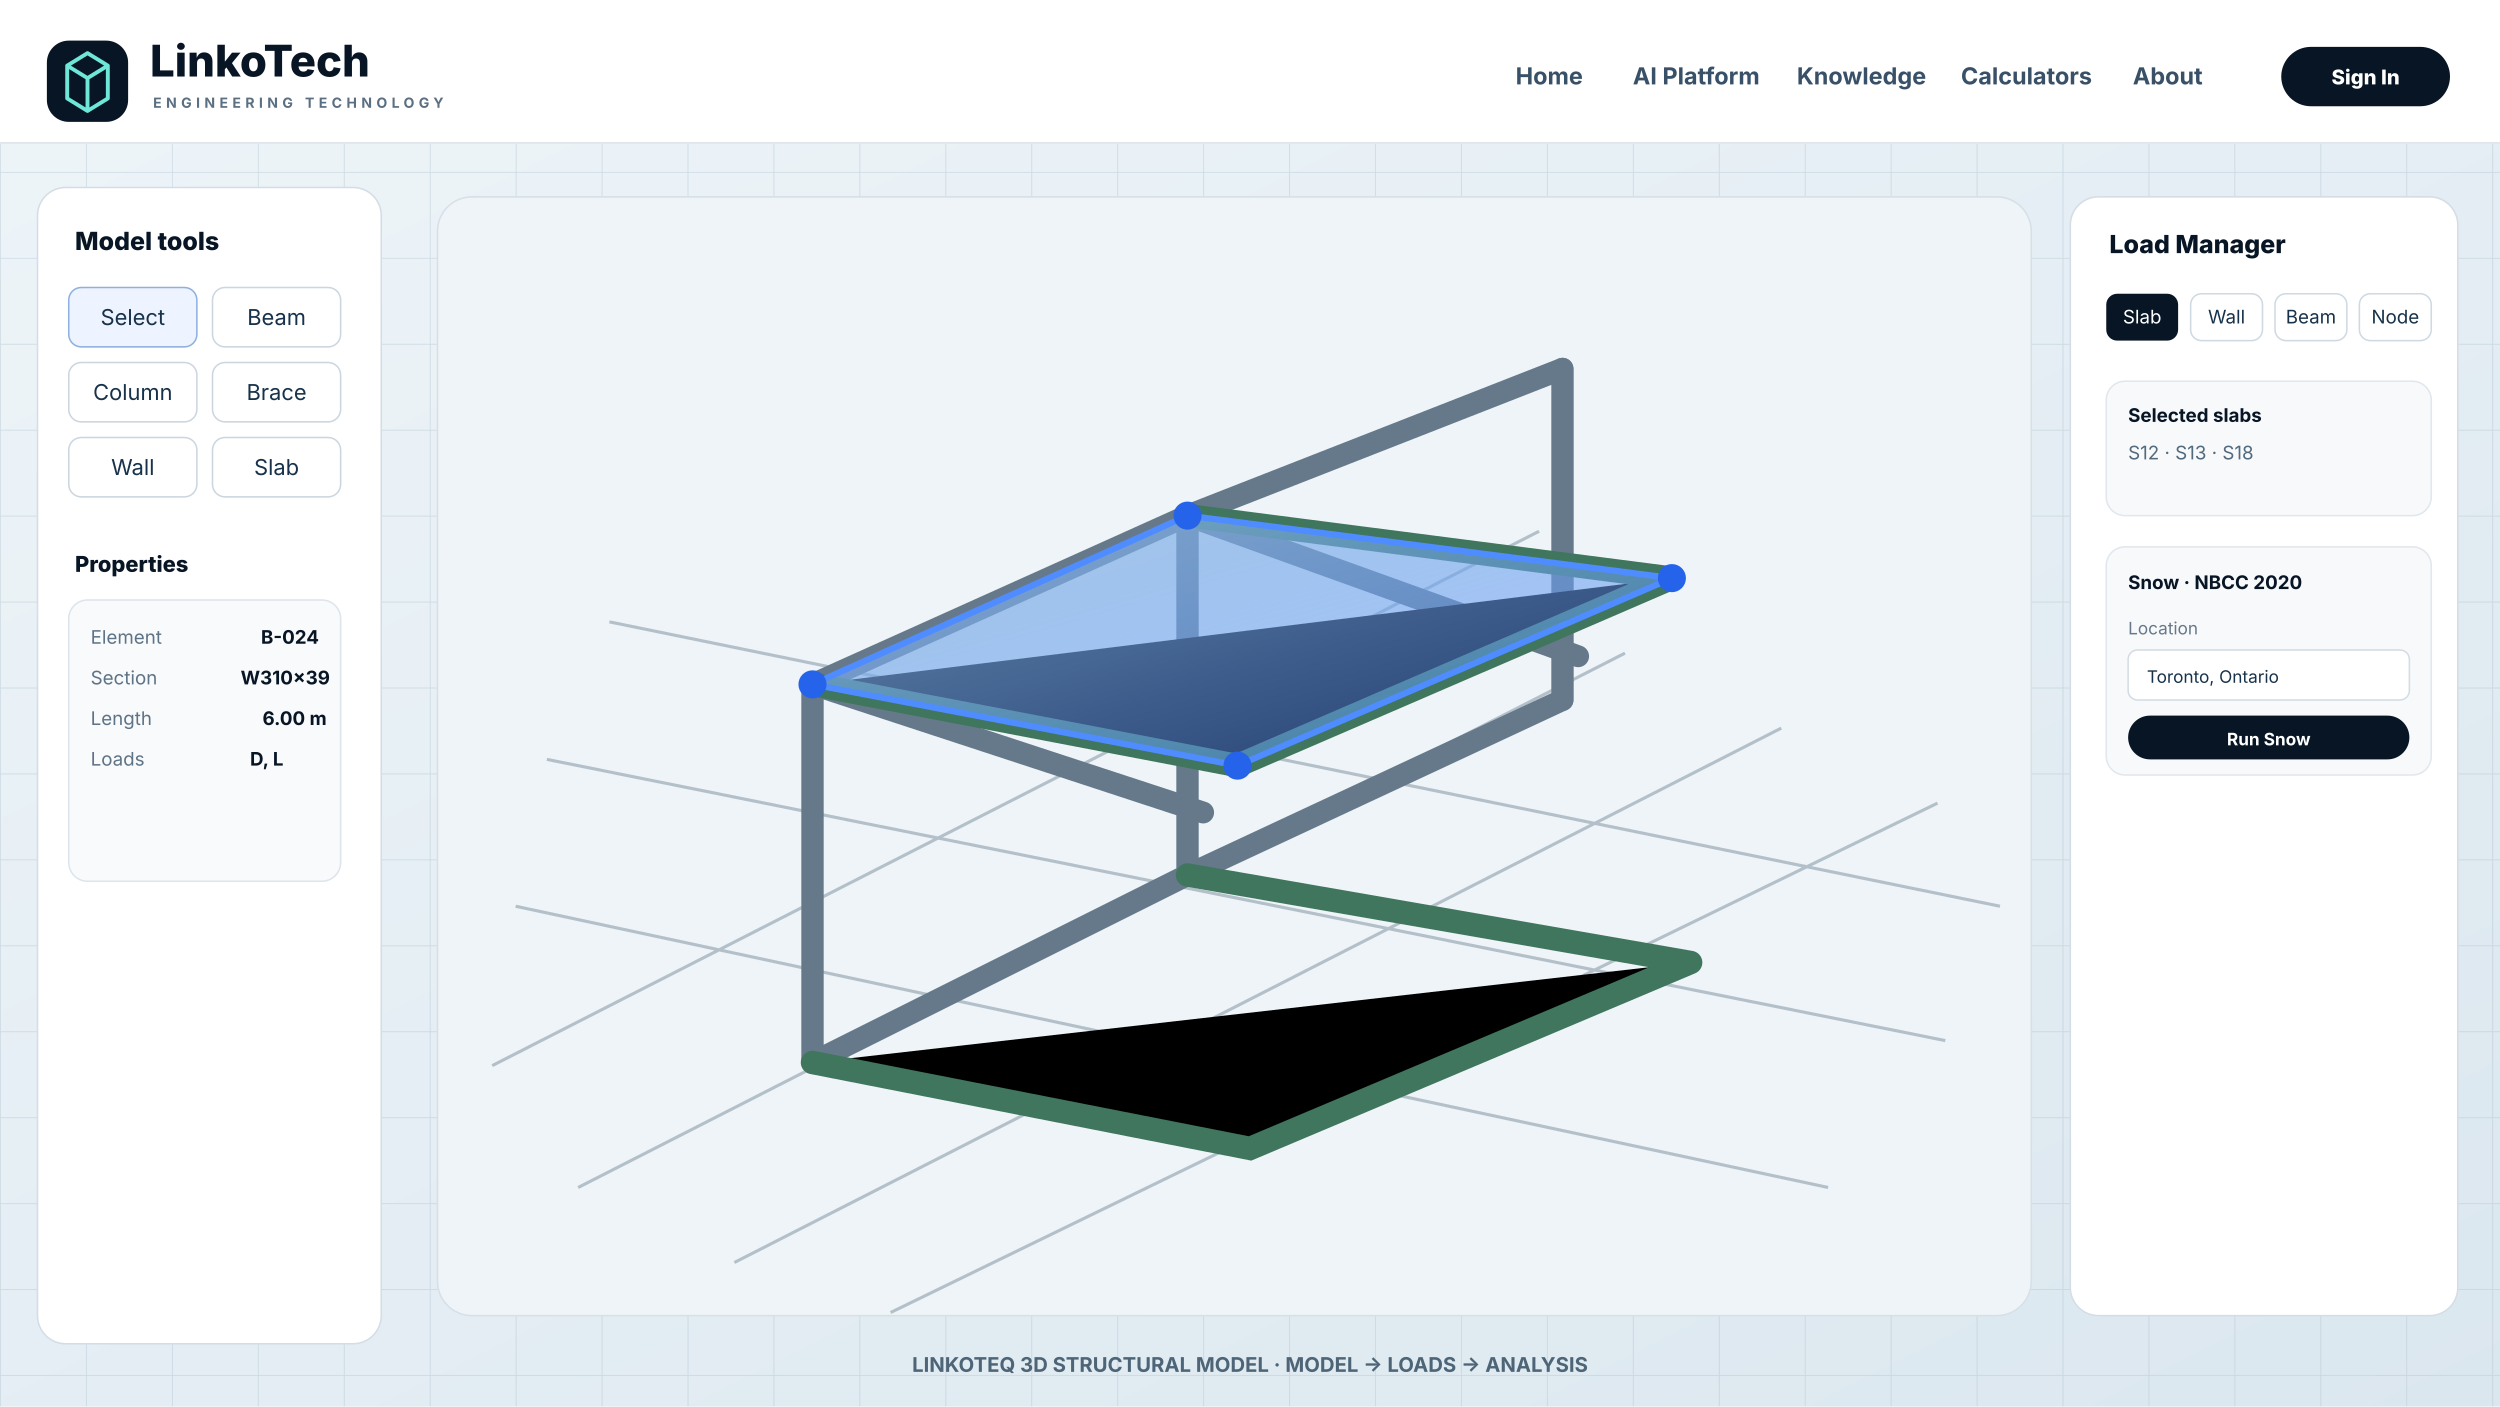
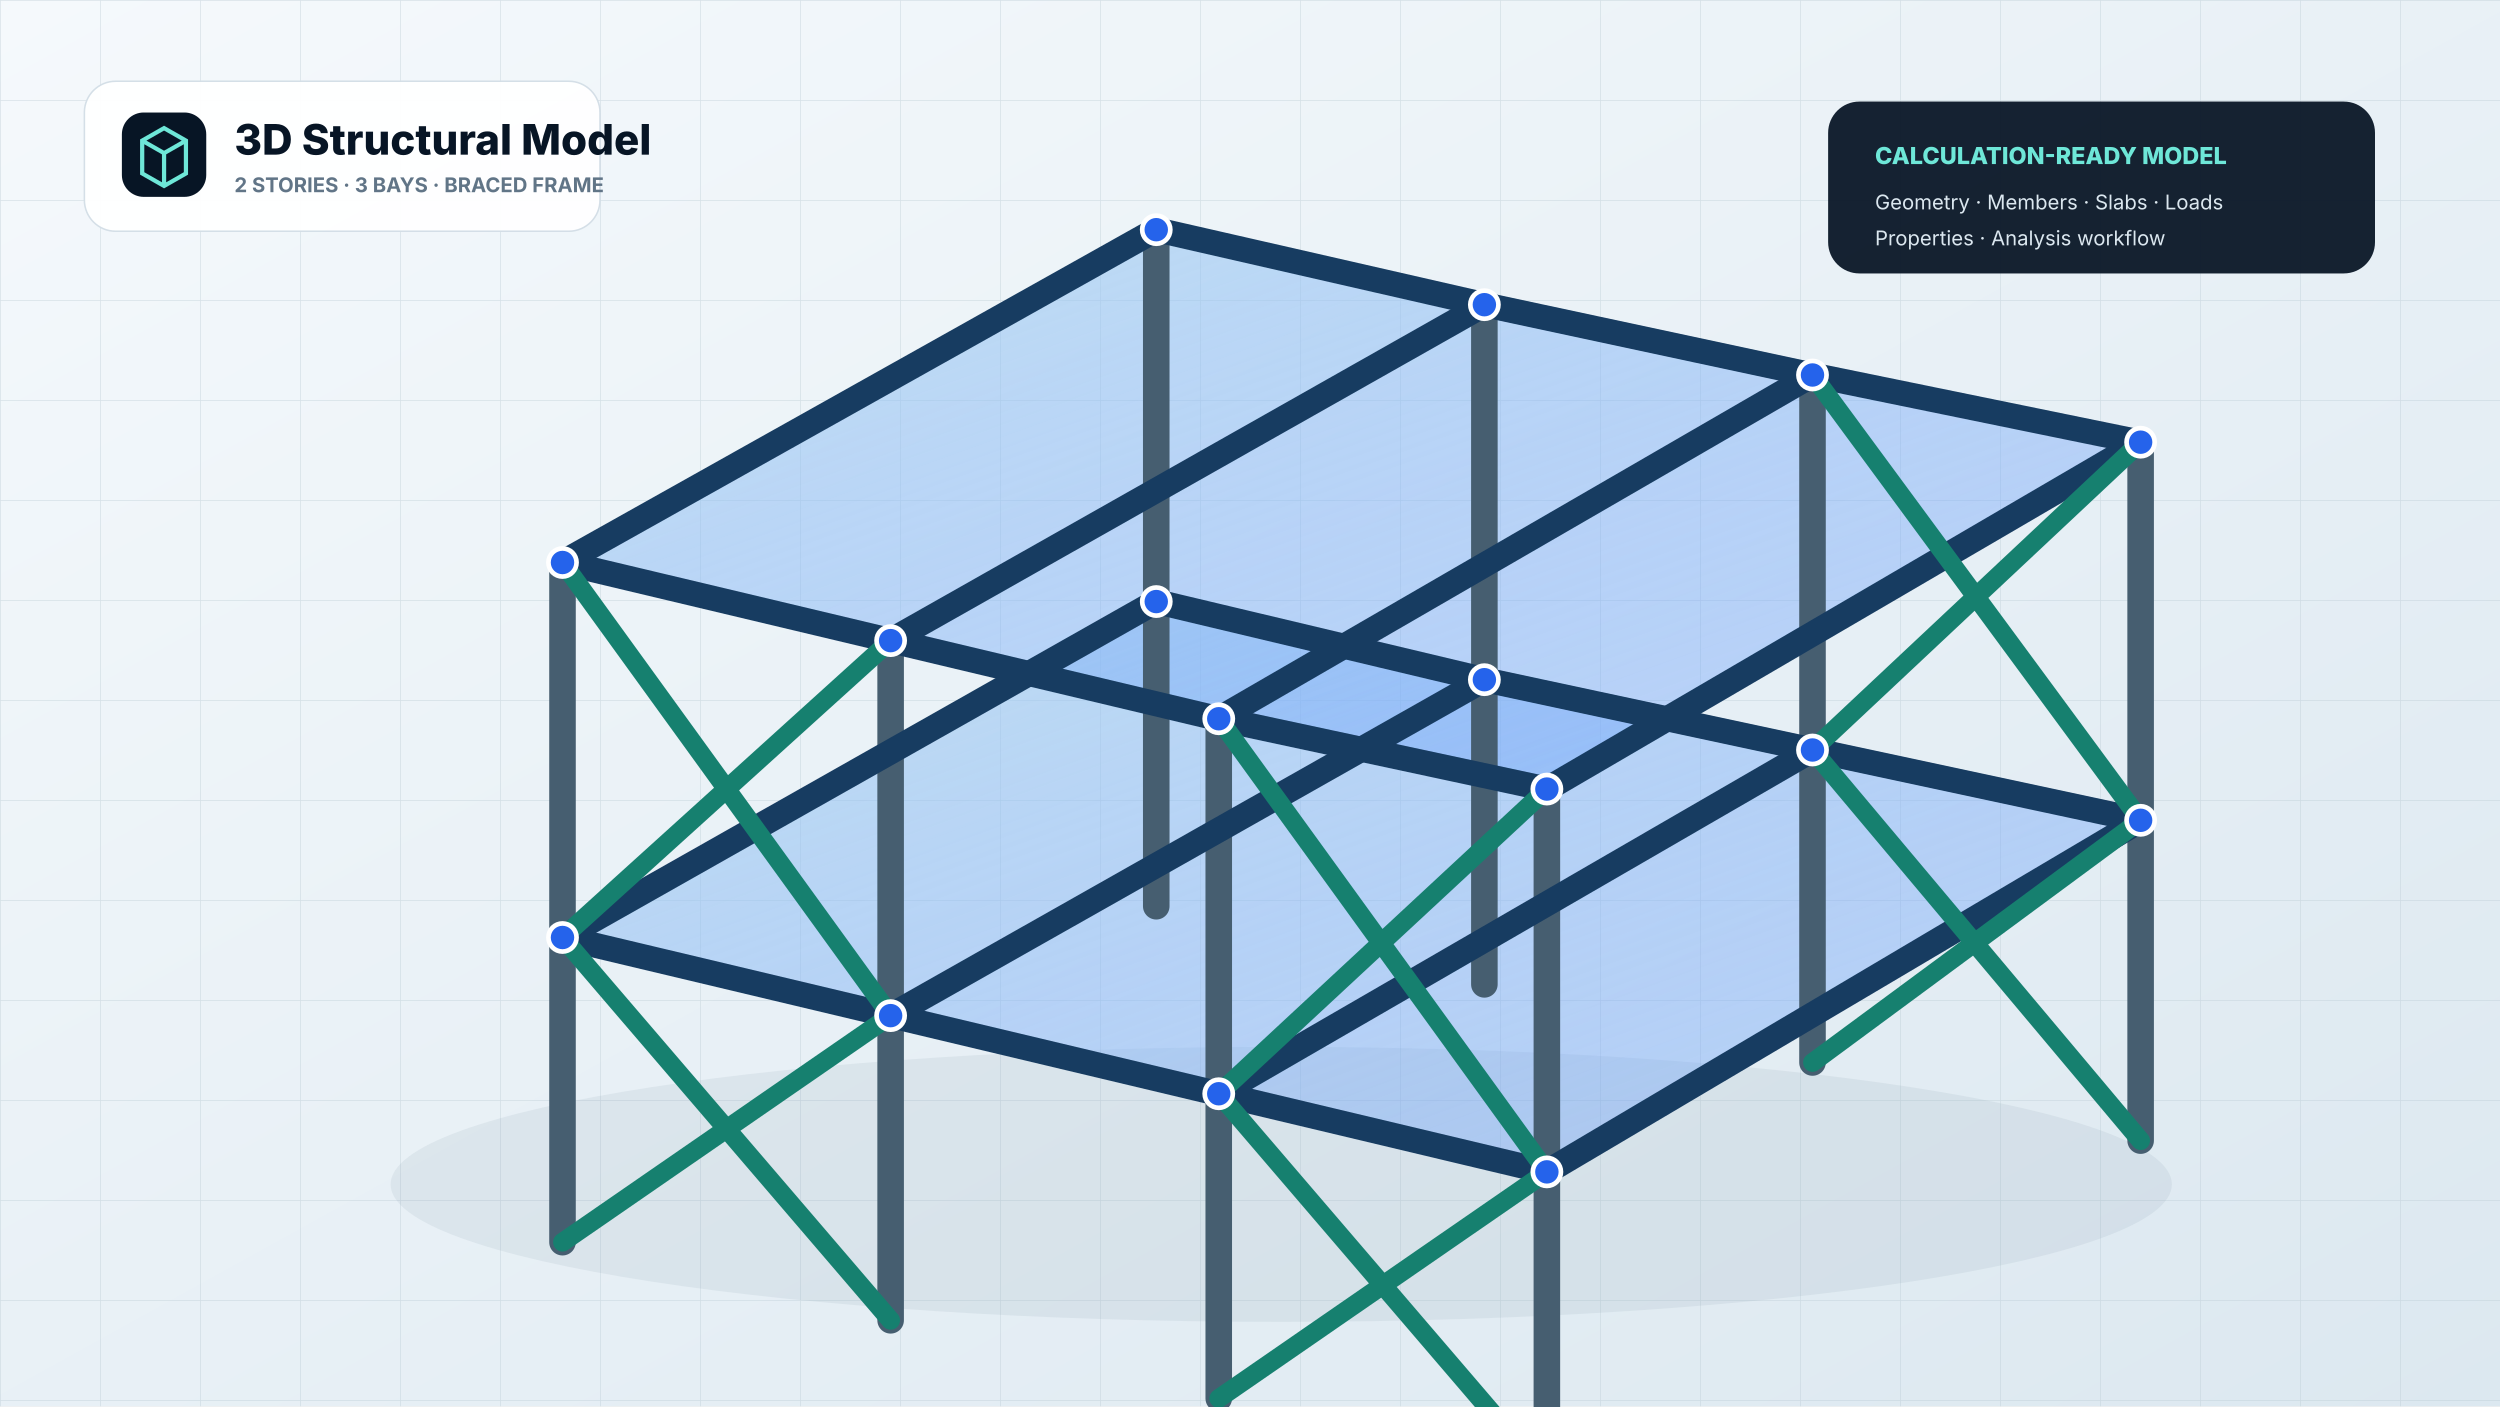
<svg xmlns="http://www.w3.org/2000/svg" viewBox="0 0 1600 900" role="img" aria-labelledby="t d">
  <defs>
    <linearGradient id="bg" x1="0" y1="0" x2="1" y2="1">
-       <stop stop-color="#edf4f8" />
-       <stop offset="1" stop-color="#dbe7ef" />
+       <stop stop-color="#f5f9fc" />
+       <stop offset="1" stop-color="#dce8f0" />
    </linearGradient>
    <linearGradient id="slab" x1="0" y1="0" x2="1" y2="1">
-       <stop stop-color="#8db9df" stop-opacity=".78" />
-       <stop offset="1" stop-color="#4f8cff" stop-opacity=".42" />
+       <stop stop-color="#a9d3ee" stop-opacity=".64" />
+       <stop offset="1" stop-color="#4f8cff" stop-opacity=".28" />
    </linearGradient>
-     <pattern id="grid" width="55" height="55" patternUnits="userSpaceOnUse">
-       <path d="M55 0H0V55" fill="none" stroke="#b7c6d2" stroke-width="1" />
+     <pattern id="grid" width="64" height="64" patternUnits="userSpaceOnUse">
+       <path d="M64 0H0V64" fill="none" stroke="#b9c8d3" stroke-width="1" />
    </pattern>
  </defs>
-   <rect width="1600" height="900" fill="#fff" />
-   <rect y="92" width="1600" height="808" fill="url(#bg)" />
-   <rect y="92" width="1600" height="808" fill="url(#grid)" opacity=".55" />
-   <rect width="1600" height="92" fill="#ffffff" />
-   <rect y="91" width="1600" height="1" fill="#d8e0e7" />
-   <rect x="30" y="26" width="52" height="52" rx="14" fill="#071525" />
-   <path d="M43 63V42l13-8 13 8v21l-13 8-13-8Zm0-21 13 8 13-8M56 50v21" fill="none" stroke="#6ee7d8" stroke-width="2.5" stroke-linecap="round" stroke-linejoin="round" />
-   <text x="96" y="49" font-family="Inter,Arial,sans-serif" font-size="28" font-weight="760" fill="#071525">LinkoTech</text>
-   <text x="98" y="69" font-family="Inter,Arial,sans-serif" font-size="9" font-weight="700" letter-spacing="2.8" fill="#5a6f82">ENGINEERING TECHNOLOGY</text>
-   <g font-family="Inter,Arial,sans-serif" font-size="15" font-weight="650" fill="#385168">
-     <text x="970" y="54">Home</text>
-     <text x="1045" y="54">AI Platform</text>
-     <text x="1150" y="54">Knowledge</text>
-     <text x="1255" y="54">Calculators</text>
-     <text x="1365" y="54">About</text>
+   <rect width="1600" height="900" fill="url(#bg)" />
+   <rect width="1600" height="900" fill="url(#grid)" opacity=".45" />
+   <ellipse cx="820" cy="758" rx="570" ry="88" fill="#7890a0" opacity=".12" />
+   <g transform="translate(110 5)">
+     <path d="M250 595 L880 745 L1260 520 L630 380 Z" fill="url(#slab)" stroke="#4f8cff" stroke-width="3" />
+     <path d="M250 355 L880 500 L1260 278 L630 142 Z" fill="url(#slab)" stroke="#4f8cff" stroke-width="3" />
+     <g stroke="#465e70" stroke-width="17" stroke-linecap="round">
+       <path d="M250 790V355 M460 840V405 M670 890V455 M880 940V500" />
+       <path d="M630 575V142 M840 625V190 M1050 675V235 M1260 725V278" />
+     </g>
+     <g stroke="#173c61" stroke-width="16" stroke-linecap="round" stroke-linejoin="round">
+       <path d="M250 595L460 645L670 695L880 745 M250 355L460 405L670 455L880 500" />
+       <path d="M630 380L840 430L1050 475L1260 520 M630 142L840 190L1050 235L1260 278" />
+       <path d="M250 595L630 380 M460 645L840 430 M670 695L1050 475 M880 745L1260 520" />
+       <path d="M250 355L630 142 M460 405L840 190 M670 455L1050 235 M880 500L1260 278" />
+     </g>
+     <g stroke="#16806f" stroke-width="12" stroke-linecap="round">
+       <path d="M250 790L460 645 M460 840L250 595 M670 890L880 745 M880 940L670 695" />
+       <path d="M250 595L460 405 M460 645L250 355 M670 695L880 500 M880 745L670 455" />
+       <path d="M1050 675L1260 520 M1260 725L1050 475 M1050 475L1260 278 M1260 520L1050 235" />
+     </g>
+     <g fill="#2563eb" stroke="#fff" stroke-width="3">
+       <circle cx="250" cy="595" r="9" />
+       <circle cx="460" cy="645" r="9" />
+       <circle cx="670" cy="695" r="9" />
+       <circle cx="880" cy="745" r="9" />
+       <circle cx="630" cy="380" r="9" />
+       <circle cx="840" cy="430" r="9" />
+       <circle cx="1050" cy="475" r="9" />
+       <circle cx="1260" cy="520" r="9" />
+       <circle cx="250" cy="355" r="9" />
+       <circle cx="460" cy="405" r="9" />
+       <circle cx="670" cy="455" r="9" />
+       <circle cx="880" cy="500" r="9" />
+       <circle cx="630" cy="142" r="9" />
+       <circle cx="840" cy="190" r="9" />
+       <circle cx="1050" cy="235" r="9" />
+       <circle cx="1260" cy="278" r="9" />
+     </g>
  </g>
-   <rect x="1460" y="30" width="108" height="38" rx="19" fill="#071525" />
-   <text x="1514" y="54" text-anchor="middle" font-family="Inter,Arial,sans-serif" font-size="13" font-weight="760" fill="#fff">Sign In</text>
-   <rect x="24" y="120" width="220" height="740" rx="18" fill="#fff" stroke="#d4dde5" />
-   <text x="48" y="160" font-family="Inter,Arial,sans-serif" font-size="16" font-weight="760" fill="#071525">Model tools</text>
-   <g font-family="Inter,Arial,sans-serif" font-size="14" fill="#17324a">
-     <rect x="44" y="184" width="82" height="38" rx="8" fill="#eef4ff" stroke="#8eb1df" />
-     <text x="85" y="208" text-anchor="middle">Select</text>
-     <rect x="136" y="184" width="82" height="38" rx="8" fill="#fff" stroke="#ccd6df" />
-     <text x="177" y="208" text-anchor="middle">Beam</text>
-     <rect x="44" y="232" width="82" height="38" rx="8" fill="#fff" stroke="#ccd6df" />
-     <text x="85" y="256" text-anchor="middle">Column</text>
-     <rect x="136" y="232" width="82" height="38" rx="8" fill="#fff" stroke="#ccd6df" />
-     <text x="177" y="256" text-anchor="middle">Brace</text>
-     <rect x="44" y="280" width="82" height="38" rx="8" fill="#fff" stroke="#ccd6df" />
-     <text x="85" y="304" text-anchor="middle">Wall</text>
-     <rect x="136" y="280" width="82" height="38" rx="8" fill="#fff" stroke="#ccd6df" />
-     <text x="177" y="304" text-anchor="middle">Slab</text>
-   </g>
-   <text x="48" y="366" font-family="Inter,Arial,sans-serif" font-size="14" font-weight="760" fill="#071525">Properties</text>
-   <rect x="44" y="384" width="174" height="180" rx="12" fill="#f8fafc" stroke="#dde5eb" />
-   <g font-family="Inter,Arial,sans-serif" font-size="12" fill="#5e7386">
-     <text x="58" y="412">Element</text>
-     <text x="167" y="412" fill="#071525" font-weight="700">B-024</text>
-     <text x="58" y="438">Section</text>
-     <text x="154" y="438" fill="#071525" font-weight="700">W310×39</text>
-     <text x="58" y="464">Length</text>
-     <text x="168" y="464" fill="#071525" font-weight="700">6.00 m</text>
-     <text x="58" y="490">Loads</text>
-     <text x="160" y="490" fill="#071525" font-weight="700">D, L</text>
-   </g>
-   <rect x="280" y="126" width="1020" height="716" rx="22" fill="#eef4f7" stroke="#d7e0e7" />
-   <g stroke="#9aaab6" stroke-width="2" opacity=".7">
-     <path d="M370 760 1040 418M470 808 1140 466M570 840 1240 514M315 682 985 340M330 580 1170 760M350 486 1245 666M390 398 1280 580" />
-   </g>
-   <g stroke="#66798a" stroke-width="14" stroke-linecap="round">
-     <path d="M520 680V438M760 560V330M1000 448V236M520 680 760 560 1000 448M520 438 760 330 1000 236M520 438 770 520M760 330 1010 420" />
-     <path d="M520 680 520 438M760 560 760 330M1000 448 1000 236" />
-   </g>
-   <g stroke="#3f765d" stroke-width="15" stroke-linecap="round">
-     <path d="M520 680 800 735 1082 616M520 438 792 490 1070 370M760 560 1082 616M760 330 1070 370" />
-   </g>
-   <path d="M520 438 760 330 1070 370 792 490Z" fill="url(#slab)" stroke="#4f8cff" stroke-width="4" />
-   <g fill="#2563eb">
-     <circle cx="520" cy="438" r="9" />
-     <circle cx="760" cy="330" r="9" />
-     <circle cx="1070" cy="370" r="9" />
-     <circle cx="792" cy="490" r="9" />
-   </g>
-   <rect x="1325" y="126" width="248" height="716" rx="18" fill="#fff" stroke="#d4dde5" />
-   <text x="1350" y="162" font-family="Inter,Arial,sans-serif" font-size="16" font-weight="760" fill="#071525">Load Manager</text>
-   <g font-family="Inter,Arial,sans-serif" font-size="12">
-     <rect x="1348" y="188" width="46" height="30" rx="7" fill="#071525" />
-     <text x="1371" y="207" text-anchor="middle" fill="#fff">Slab</text>
-     <rect x="1402" y="188" width="46" height="30" rx="7" fill="#fff" stroke="#cfd9e2" />
-     <text x="1425" y="207" text-anchor="middle" fill="#17324a">Wall</text>
-     <rect x="1456" y="188" width="46" height="30" rx="7" fill="#fff" stroke="#cfd9e2" />
-     <text x="1479" y="207" text-anchor="middle" fill="#17324a">Beam</text>
-     <rect x="1510" y="188" width="46" height="30" rx="7" fill="#fff" stroke="#cfd9e2" />
-     <text x="1533" y="207" text-anchor="middle" fill="#17324a">Node</text>
-   </g>
-   <rect x="1348" y="244" width="208" height="86" rx="12" fill="#f7f9fb" stroke="#e1e7ec" />
-   <text x="1362" y="270" font-family="Inter,Arial,sans-serif" font-size="12" font-weight="700" fill="#071525">Selected slabs</text>
-   <text x="1362" y="294" font-family="Inter,Arial,sans-serif" font-size="12" fill="#526a7d">S12 · S13 · S18</text>
-   <rect x="1348" y="350" width="208" height="146" rx="12" fill="#f7f9fb" stroke="#e1e7ec" />
-   <text x="1362" y="377" font-family="Inter,Arial,sans-serif" font-size="12" font-weight="700" fill="#071525">Snow · NBCC 2020</text>
-   <text x="1362" y="406" font-family="Inter,Arial,sans-serif" font-size="11" fill="#66788a">Location</text>
-   <rect x="1362" y="416" width="180" height="32" rx="6" fill="#fff" stroke="#d3dce4" />
-   <text x="1374" y="437" font-family="Inter,Arial,sans-serif" font-size="11" fill="#17324a">Toronto, Ontario</text>
-   <rect x="1362" y="458" width="180" height="28" rx="14" fill="#071525" />
-   <text x="1452" y="477" text-anchor="middle" font-family="Inter,Arial,sans-serif" font-size="11" font-weight="700" fill="#fff">Run Snow</text>
-   <text x="800" y="878" text-anchor="middle" font-family="Inter,Arial,sans-serif" font-size="13" font-weight="700" fill="#4d6577">LINKOTEQ 3D STRUCTURAL MODEL · MODEL → LOADS → ANALYSIS</text>
+   <rect x="54" y="52" width="330" height="96" rx="20" fill="#fff" opacity=".94" stroke="#d2dde5" />
+   <rect x="78" y="72" width="54" height="54" rx="14" fill="#071525" />
+   <path d="M91 111V90l14-8 14 8v21l-14 8-14-8Zm0-21 14 8 14-8M105 98v21" fill="none" stroke="#6ee7d8" stroke-width="2.7" />
+   <text x="150" y="99" font-family="Inter,Arial,sans-serif" font-size="27" font-weight="760" fill="#071525">3D Structural Model</text>
+   <text x="150" y="123" font-family="Inter,Arial,sans-serif" font-size="13" font-weight="650" fill="#617587">2 STORIES · 3 BAYS · BRACED FRAME</text>
+   <rect x="1170" y="65" width="350" height="110" rx="20" fill="#071525" opacity=".94" />
+   <text x="1200" y="105" font-family="Inter,Arial,sans-serif" font-size="15" font-weight="760" fill="#6ee7d8">CALCULATION-READY MODEL</text>
+   <text x="1200" y="134" font-family="Inter,Arial,sans-serif" font-size="13" fill="#dbe7ef">Geometry · Members · Slabs · Loads</text>
+   <text x="1200" y="157" font-family="Inter,Arial,sans-serif" font-size="13" fill="#dbe7ef">Properties · Analysis workflow</text>
</svg>
